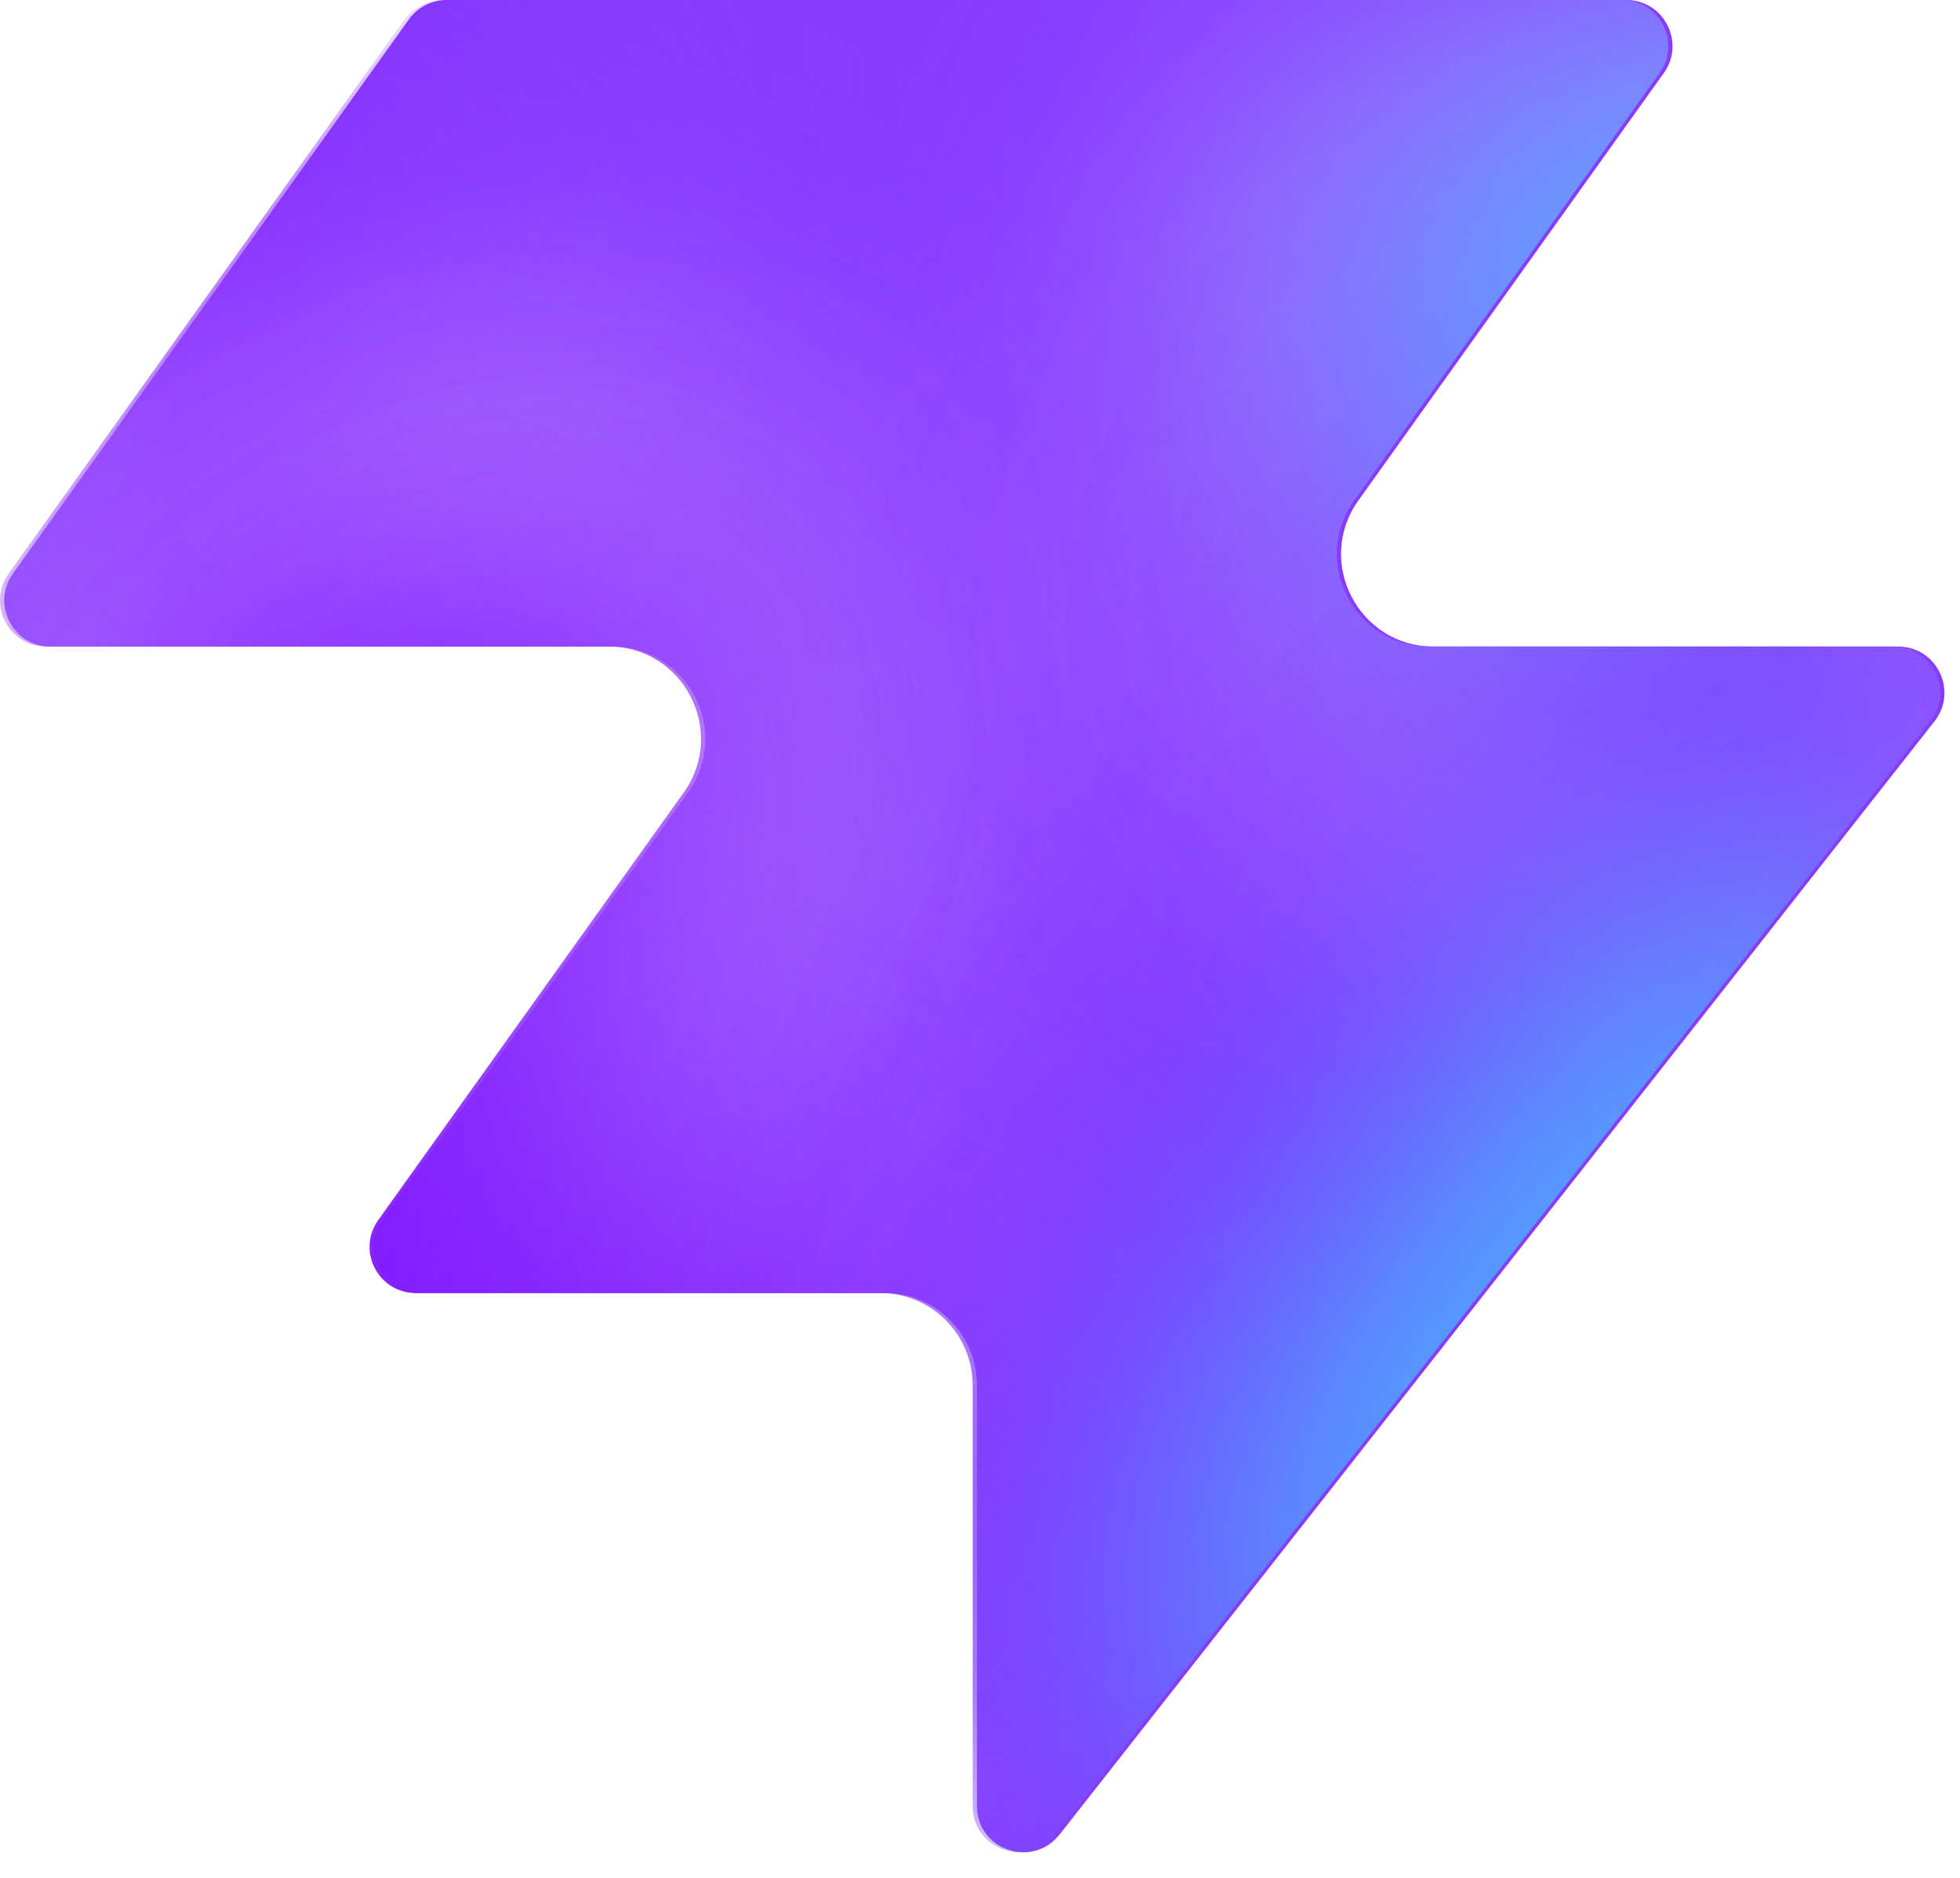
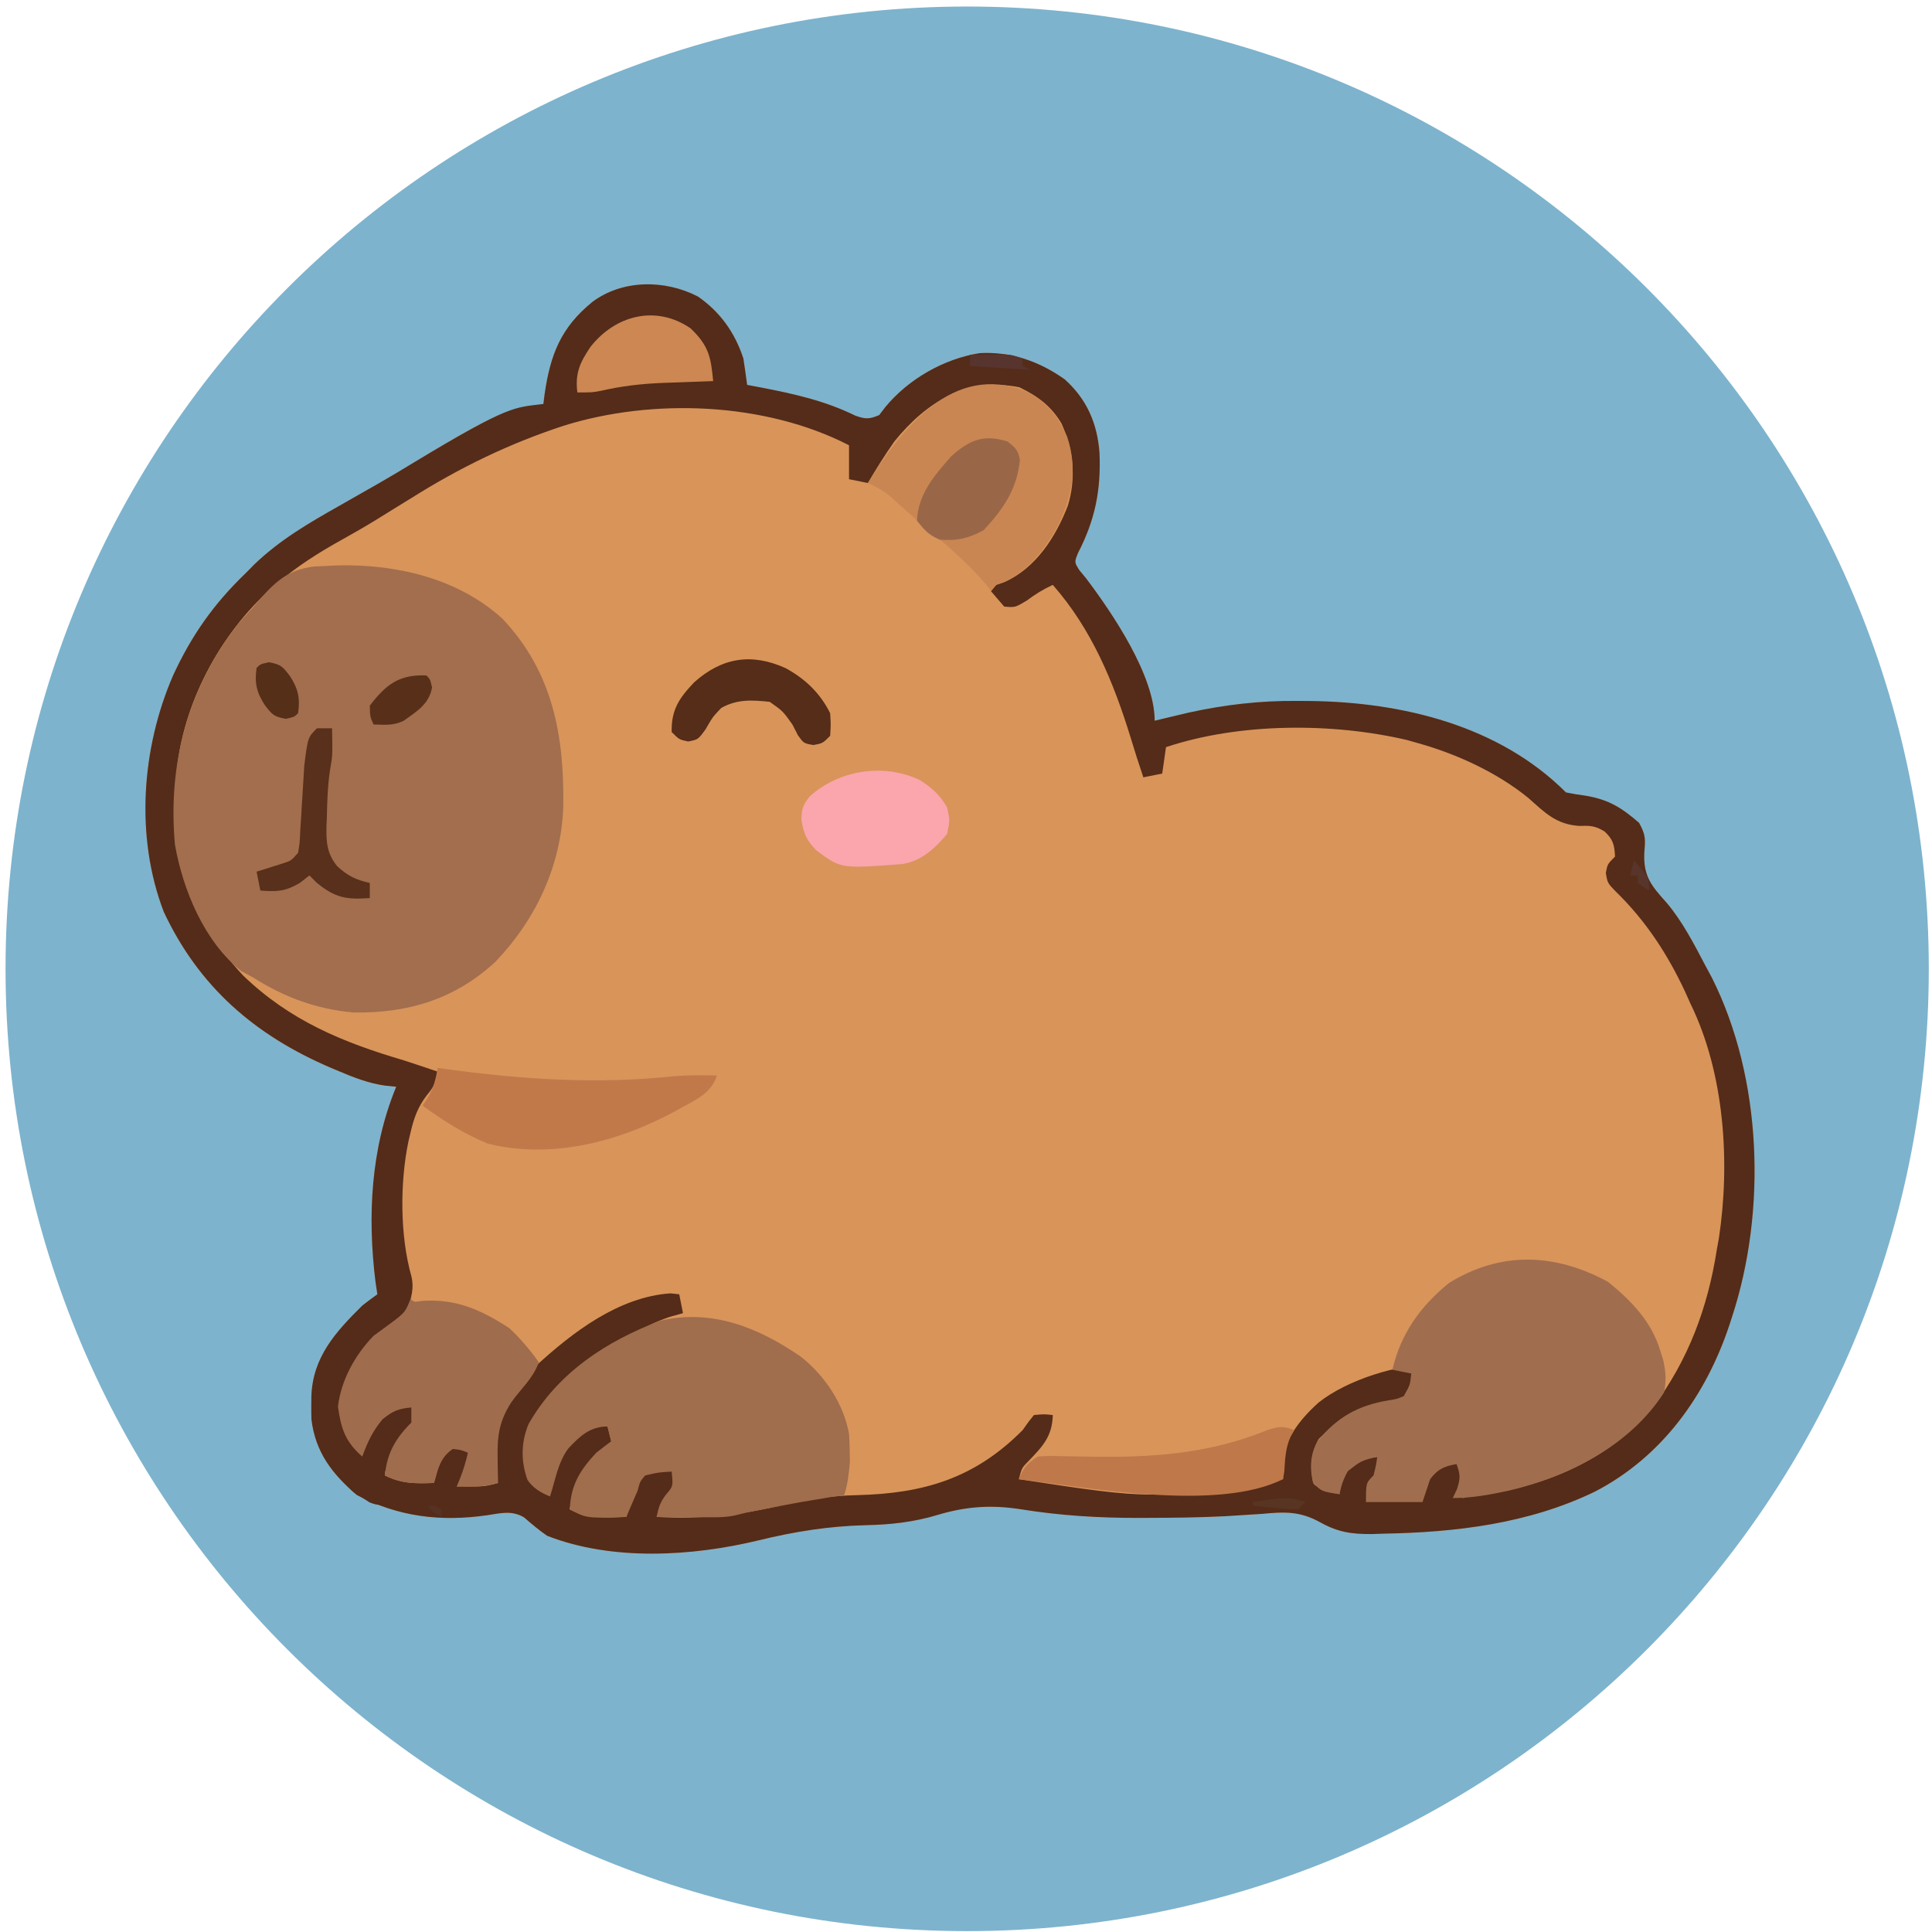
- <svg xmlns="http://www.w3.org/2000/svg" width="48" height="46" fill="none" viewBox="0 0 48 46">
-   <path fill="#863bff" d="M25.946 44.938c-.664.845-2.021.375-2.021-.698V33.937a2.26 2.26 0 0 0-2.262-2.262H10.287c-.92 0-1.456-1.04-.92-1.788l7.48-10.471c1.07-1.497 0-3.578-1.842-3.578H1.237c-.92 0-1.456-1.04-.92-1.788L10.013.474c.214-.297.556-.474.92-.474h28.894c.92 0 1.456 1.04.92 1.788l-7.48 10.471c-1.07 1.498 0 3.579 1.842 3.579h11.377c.943 0 1.473 1.088.89 1.83L25.947 44.94z" style="fill:#863bff;fill:color(display-p3 .525 .23 1);fill-opacity:1" />
-   <mask id="a" width="48" height="46" x="0" y="0" maskUnits="userSpaceOnUse" style="mask-type:alpha">
-     <path fill="#000" d="M25.842 44.938c-.664.844-2.021.375-2.021-.698V33.937a2.26 2.26 0 0 0-2.262-2.262H10.183c-.92 0-1.456-1.04-.92-1.788l7.48-10.471c1.07-1.498 0-3.579-1.842-3.579H1.133c-.92 0-1.456-1.04-.92-1.787L9.91.473c.214-.297.556-.474.92-.474h28.894c.92 0 1.456 1.04.92 1.788l-7.48 10.471c-1.07 1.498 0 3.578 1.842 3.578h11.377c.943 0 1.473 1.088.89 1.832L25.843 44.94z" style="fill:#000;fill-opacity:1" />
-   </mask>
-   <g mask="url(#a)">
-     <g filter="url(#b)">
-       <ellipse cx="5.508" cy="14.704" fill="#ede6ff" rx="5.508" ry="14.704" style="fill:#ede6ff;fill:color(display-p3 .927 .903 1);fill-opacity:1" transform="matrix(.00324 1 1 -.00324 -4.47 31.516)" />
-     </g>
-     <g filter="url(#c)">
-       <ellipse cx="10.399" cy="29.851" fill="#ede6ff" rx="10.399" ry="29.851" style="fill:#ede6ff;fill:color(display-p3 .927 .903 1);fill-opacity:1" transform="matrix(.00324 1 1 -.00324 -39.328 7.883)" />
-     </g>
-     <g filter="url(#d)">
-       <ellipse cx="5.508" cy="30.487" fill="#7e14ff" rx="5.508" ry="30.487" style="fill:#7e14ff;fill:color(display-p3 .492 .077 1);fill-opacity:1" transform="rotate(89.814 -25.913 -14.639)scale(1 -1)" />
-     </g>
-     <g filter="url(#e)">
-       <ellipse cx="5.508" cy="30.599" fill="#7e14ff" rx="5.508" ry="30.599" style="fill:#7e14ff;fill:color(display-p3 .492 .077 1);fill-opacity:1" transform="rotate(89.814 -32.644 -3.334)scale(1 -1)" />
-     </g>
-     <g filter="url(#f)">
-       <ellipse cx="5.508" cy="30.599" fill="#7e14ff" rx="5.508" ry="30.599" style="fill:#7e14ff;fill:color(display-p3 .492 .077 1);fill-opacity:1" transform="matrix(.00324 1 1 -.00324 -34.34 30.47)" />
-     </g>
-     <g filter="url(#g)">
-       <ellipse cx="14.072" cy="22.078" fill="#ede6ff" rx="14.072" ry="22.078" style="fill:#ede6ff;fill:color(display-p3 .927 .903 1);fill-opacity:1" transform="rotate(93.35 24.506 48.493)scale(-1 1)" />
-     </g>
-     <g filter="url(#h)">
-       <ellipse cx="3.47" cy="21.501" fill="#7e14ff" rx="3.47" ry="21.501" style="fill:#7e14ff;fill:color(display-p3 .492 .077 1);fill-opacity:1" transform="rotate(89.009 28.708 47.59)scale(-1 1)" />
-     </g>
-     <g filter="url(#i)">
-       <ellipse cx="3.47" cy="21.501" fill="#7e14ff" rx="3.47" ry="21.501" style="fill:#7e14ff;fill:color(display-p3 .492 .077 1);fill-opacity:1" transform="rotate(89.009 28.708 47.59)scale(-1 1)" />
-     </g>
-     <g filter="url(#j)">
-       <ellipse cx=".387" cy="8.972" fill="#7e14ff" rx="4.407" ry="29.108" style="fill:#7e14ff;fill:color(display-p3 .492 .077 1);fill-opacity:1" transform="rotate(39.51 .387 8.972)" />
-     </g>
-     <g filter="url(#k)">
-       <ellipse cx="47.523" cy="-6.092" fill="#7e14ff" rx="4.407" ry="29.108" style="fill:#7e14ff;fill:color(display-p3 .492 .077 1);fill-opacity:1" transform="rotate(37.892 47.523 -6.092)" />
-     </g>
-     <g filter="url(#l)">
-       <ellipse cx="41.412" cy="6.333" fill="#47bfff" rx="5.971" ry="9.665" style="fill:#47bfff;fill:color(display-p3 .28 .748 1);fill-opacity:1" transform="rotate(37.892 41.412 6.333)" />
-     </g>
-     <g filter="url(#m)">
-       <ellipse cx="-1.879" cy="38.332" fill="#7e14ff" rx="4.407" ry="29.108" style="fill:#7e14ff;fill:color(display-p3 .492 .077 1);fill-opacity:1" transform="rotate(37.892 -1.88 38.332)" />
-     </g>
-     <g filter="url(#n)">
-       <ellipse cx="-1.879" cy="38.332" fill="#7e14ff" rx="4.407" ry="29.108" style="fill:#7e14ff;fill:color(display-p3 .492 .077 1);fill-opacity:1" transform="rotate(37.892 -1.88 38.332)" />
-     </g>
-     <g filter="url(#o)">
-       <ellipse cx="35.651" cy="29.907" fill="#7e14ff" rx="4.407" ry="29.108" style="fill:#7e14ff;fill:color(display-p3 .492 .077 1);fill-opacity:1" transform="rotate(37.892 35.651 29.907)" />
-     </g>
-     <g filter="url(#p)">
-       <ellipse cx="38.418" cy="32.4" fill="#47bfff" rx="5.971" ry="15.297" style="fill:#47bfff;fill:color(display-p3 .28 .748 1);fill-opacity:1" transform="rotate(37.892 38.418 32.4)" />
-     </g>
-   </g>
-   <defs>
-     <filter id="b" width="60.045" height="41.654" x="-19.77" y="16.149" color-interpolation-filters="sRGB" filterUnits="userSpaceOnUse">
-       <feFlood flood-opacity="0" result="BackgroundImageFix" />
-       <feBlend in="SourceGraphic" in2="BackgroundImageFix" result="shape" />
-       <feGaussianBlur result="effect1_foregroundBlur_2002_17158" stdDeviation="7.659" />
-     </filter>
-     <filter id="c" width="90.34" height="51.437" x="-54.613" y="-7.533" color-interpolation-filters="sRGB" filterUnits="userSpaceOnUse">
-       <feFlood flood-opacity="0" result="BackgroundImageFix" />
-       <feBlend in="SourceGraphic" in2="BackgroundImageFix" result="shape" />
-       <feGaussianBlur result="effect1_foregroundBlur_2002_17158" stdDeviation="7.659" />
-     </filter>
-     <filter id="d" width="79.355" height="29.4" x="-49.64" y="2.03" color-interpolation-filters="sRGB" filterUnits="userSpaceOnUse">
-       <feFlood flood-opacity="0" result="BackgroundImageFix" />
-       <feBlend in="SourceGraphic" in2="BackgroundImageFix" result="shape" />
-       <feGaussianBlur result="effect1_foregroundBlur_2002_17158" stdDeviation="4.596" />
-     </filter>
-     <filter id="e" width="79.579" height="29.4" x="-45.045" y="20.029" color-interpolation-filters="sRGB" filterUnits="userSpaceOnUse">
-       <feFlood flood-opacity="0" result="BackgroundImageFix" />
-       <feBlend in="SourceGraphic" in2="BackgroundImageFix" result="shape" />
-       <feGaussianBlur result="effect1_foregroundBlur_2002_17158" stdDeviation="4.596" />
-     </filter>
-     <filter id="f" width="79.579" height="29.4" x="-43.513" y="21.178" color-interpolation-filters="sRGB" filterUnits="userSpaceOnUse">
-       <feFlood flood-opacity="0" result="BackgroundImageFix" />
-       <feBlend in="SourceGraphic" in2="BackgroundImageFix" result="shape" />
-       <feGaussianBlur result="effect1_foregroundBlur_2002_17158" stdDeviation="4.596" />
-     </filter>
-     <filter id="g" width="74.749" height="58.852" x="15.756" y="-17.901" color-interpolation-filters="sRGB" filterUnits="userSpaceOnUse">
-       <feFlood flood-opacity="0" result="BackgroundImageFix" />
-       <feBlend in="SourceGraphic" in2="BackgroundImageFix" result="shape" />
-       <feGaussianBlur result="effect1_foregroundBlur_2002_17158" stdDeviation="7.659" />
-     </filter>
-     <filter id="h" width="61.377" height="25.362" x="23.548" y="2.284" color-interpolation-filters="sRGB" filterUnits="userSpaceOnUse">
-       <feFlood flood-opacity="0" result="BackgroundImageFix" />
-       <feBlend in="SourceGraphic" in2="BackgroundImageFix" result="shape" />
-       <feGaussianBlur result="effect1_foregroundBlur_2002_17158" stdDeviation="4.596" />
-     </filter>
-     <filter id="i" width="61.377" height="25.362" x="23.548" y="2.284" color-interpolation-filters="sRGB" filterUnits="userSpaceOnUse">
-       <feFlood flood-opacity="0" result="BackgroundImageFix" />
-       <feBlend in="SourceGraphic" in2="BackgroundImageFix" result="shape" />
-       <feGaussianBlur result="effect1_foregroundBlur_2002_17158" stdDeviation="4.596" />
-     </filter>
-     <filter id="j" width="56.045" height="63.649" x="-27.636" y="-22.853" color-interpolation-filters="sRGB" filterUnits="userSpaceOnUse">
-       <feFlood flood-opacity="0" result="BackgroundImageFix" />
-       <feBlend in="SourceGraphic" in2="BackgroundImageFix" result="shape" />
-       <feGaussianBlur result="effect1_foregroundBlur_2002_17158" stdDeviation="4.596" />
-     </filter>
-     <filter id="k" width="54.814" height="64.646" x="20.116" y="-38.415" color-interpolation-filters="sRGB" filterUnits="userSpaceOnUse">
-       <feFlood flood-opacity="0" result="BackgroundImageFix" />
-       <feBlend in="SourceGraphic" in2="BackgroundImageFix" result="shape" />
-       <feGaussianBlur result="effect1_foregroundBlur_2002_17158" stdDeviation="4.596" />
-     </filter>
-     <filter id="l" width="33.541" height="35.313" x="24.641" y="-11.323" color-interpolation-filters="sRGB" filterUnits="userSpaceOnUse">
-       <feFlood flood-opacity="0" result="BackgroundImageFix" />
-       <feBlend in="SourceGraphic" in2="BackgroundImageFix" result="shape" />
-       <feGaussianBlur result="effect1_foregroundBlur_2002_17158" stdDeviation="4.596" />
-     </filter>
-     <filter id="m" width="54.814" height="64.646" x="-29.286" y="6.009" color-interpolation-filters="sRGB" filterUnits="userSpaceOnUse">
-       <feFlood flood-opacity="0" result="BackgroundImageFix" />
-       <feBlend in="SourceGraphic" in2="BackgroundImageFix" result="shape" />
-       <feGaussianBlur result="effect1_foregroundBlur_2002_17158" stdDeviation="4.596" />
-     </filter>
-     <filter id="n" width="54.814" height="64.646" x="-29.286" y="6.009" color-interpolation-filters="sRGB" filterUnits="userSpaceOnUse">
-       <feFlood flood-opacity="0" result="BackgroundImageFix" />
-       <feBlend in="SourceGraphic" in2="BackgroundImageFix" result="shape" />
-       <feGaussianBlur result="effect1_foregroundBlur_2002_17158" stdDeviation="4.596" />
-     </filter>
-     <filter id="o" width="54.814" height="64.646" x="8.244" y="-2.416" color-interpolation-filters="sRGB" filterUnits="userSpaceOnUse">
-       <feFlood flood-opacity="0" result="BackgroundImageFix" />
-       <feBlend in="SourceGraphic" in2="BackgroundImageFix" result="shape" />
-       <feGaussianBlur result="effect1_foregroundBlur_2002_17158" stdDeviation="4.596" />
-     </filter>
-     <filter id="p" width="39.409" height="43.623" x="18.713" y="10.588" color-interpolation-filters="sRGB" filterUnits="userSpaceOnUse">
-       <feFlood flood-opacity="0" result="BackgroundImageFix" />
-       <feBlend in="SourceGraphic" in2="BackgroundImageFix" result="shape" />
-       <feGaussianBlur result="effect1_foregroundBlur_2002_17158" stdDeviation="4.596" />
-     </filter>
+ <svg xmlns="http://www.w3.org/2000/svg" version="1.1" width="512" height="512" id="svg27">
+   <defs id="defs27">
+     <clipPath clipPathUnits="userSpaceOnUse" id="clipPath20">
+       <ellipse style="opacity:0.452;fill:#542c19;stroke-width:1.018" id="ellipse20" cx="-176.69" cy="28.749" rx="254.84" ry="255.018" />
+     </clipPath>
+     <clipPath clipPathUnits="userSpaceOnUse" id="clipPath21">
+       <ellipse style="opacity:0.452;fill:#542c19;stroke-width:1.018" id="ellipse21" cx="-89.69" cy="-141.251" rx="254.84" ry="255.018" />
+     </clipPath>
+     <clipPath clipPathUnits="userSpaceOnUse" id="clipPath22">
+       <ellipse style="opacity:0.452;fill:#542c19;stroke-width:1.018" id="ellipse22" cx="141.31" cy="-142.251" rx="254.84" ry="255.018" />
+     </clipPath>
+     <clipPath clipPathUnits="userSpaceOnUse" id="clipPath23">
+       <ellipse style="opacity:0.452;fill:#542c19;stroke-width:1.018" id="ellipse23" cx="166.31" cy="-133.251" rx="254.84" ry="255.018" />
+     </clipPath>
+     <clipPath clipPathUnits="userSpaceOnUse" id="clipPath24">
+       <ellipse style="opacity:0.452;fill:#542c19;stroke-width:1.018" id="ellipse24" cx="-0.69" cy="162.749" rx="254.84" ry="255.018" />
+     </clipPath>
+     <clipPath clipPathUnits="userSpaceOnUse" id="clipPath25">
+       <ellipse style="opacity:0.452;fill:#542c19;stroke-width:1.018" id="ellipse25" cx="185.06" cy="81.249" rx="254.84" ry="255.018" />
+     </clipPath>
+     <clipPath clipPathUnits="userSpaceOnUse" id="clipPath26">
+       <ellipse style="opacity:0.452;fill:#542c19;stroke-width:1.018" id="ellipse26" cx="143.31" cy="77.749" rx="254.84" ry="255.018" />
+     </clipPath>
+     <clipPath clipPathUnits="userSpaceOnUse" id="clipPath27">
+       <ellipse style="opacity:0.452;fill:#542c19;stroke-width:1.018" id="ellipse27" cx="172.31" cy="63.749" rx="254.84" ry="255.018" />
+     </clipPath>
+     <clipPath clipPathUnits="userSpaceOnUse" id="clipPath28">
+       <ellipse style="opacity:0.452;fill:#542c19;stroke-width:1.018" id="ellipse28" cx="-10.69" cy="139.749" rx="254.84" ry="255.018" />
+     </clipPath>
+     <clipPath clipPathUnits="userSpaceOnUse" id="clipPath29">
+       <ellipse style="opacity:0.452;fill:#542c19;stroke-width:1.018" id="ellipse29" cx="48.123" cy="79.686" rx="254.84" ry="255.018" />
+     </clipPath>
+     <clipPath clipPathUnits="userSpaceOnUse" id="clipPath30">
+       <ellipse style="opacity:0.452;fill:#542c19;stroke-width:1.018" id="ellipse30" cx="73.31" cy="169.749" rx="254.84" ry="255.018" />
+     </clipPath>
+     <clipPath clipPathUnits="userSpaceOnUse" id="clipPath31">
+       <ellipse style="opacity:0.452;fill:#542c19;stroke-width:1.018" id="ellipse31" cx="-86.69" cy="-122.251" rx="254.84" ry="255.018" />
+     </clipPath>
+     <clipPath clipPathUnits="userSpaceOnUse" id="clipPath32">
+       <ellipse style="opacity:0.452;fill:#542c19;stroke-width:1.018" id="ellipse32" cx="12.623" cy="50.061" rx="254.84" ry="255.018" />
+     </clipPath>
+     <clipPath clipPathUnits="userSpaceOnUse" id="clipPath33">
+       <ellipse style="opacity:0.452;fill:#542c19;stroke-width:1.018" id="ellipse33" cx="140.31" cy="-26.251" rx="254.84" ry="255.018" />
+     </clipPath>
+     <clipPath clipPathUnits="userSpaceOnUse" id="clipPath34">
+       <ellipse style="opacity:0.452;fill:#542c19;stroke-width:1.018" id="ellipse34" cx="147.31" cy="-84.251" rx="254.84" ry="255.018" />
+     </clipPath>
+     <clipPath clipPathUnits="userSpaceOnUse" id="clipPath35">
+       <ellipse style="opacity:0.452;fill:#542c19;stroke-width:1.018" id="ellipse35" cx="-15.44" cy="153.124" rx="254.84" ry="255.018" />
+     </clipPath>
+     <clipPath clipPathUnits="userSpaceOnUse" id="clipPath36">
+       <ellipse style="opacity:0.452;fill:#542c19;stroke-width:1.018" id="ellipse36" cx="44.056" cy="-102.81" rx="254.84" ry="255.018" />
+     </clipPath>
+     <clipPath clipPathUnits="userSpaceOnUse" id="clipPath37">
+       <ellipse style="opacity:0.452;fill:#542c19;stroke-width:1.018" id="ellipse37" cx="-169.815" cy="-82.939" rx="254.84" ry="255.018" />
+     </clipPath>
+     <clipPath clipPathUnits="userSpaceOnUse" id="clipPath38">
+       <ellipse style="opacity:0.452;fill:#542c19;stroke-width:1.018" id="ellipse38" cx="166.916" cy="106.917" rx="254.84" ry="255.018" />
+     </clipPath>
+     <clipPath clipPathUnits="userSpaceOnUse" id="clipPath39">
+       <ellipse style="opacity:0.452;fill:#542c19;stroke-width:1.018" id="ellipse39" cx="71.31" cy="178.143" rx="254.84" ry="255.018" />
+     </clipPath>
+     <clipPath clipPathUnits="userSpaceOnUse" id="clipPath40">
+       <ellipse style="opacity:0.452;fill:#542c19;stroke-width:1.018" id="ellipse40" cx="71.31" cy="178.143" rx="254.84" ry="255.018" />
+     </clipPath>
+     <clipPath clipPathUnits="userSpaceOnUse" id="clipPath41">
+       <ellipse style="opacity:0.452;fill:#542c19;stroke-width:1.018" id="ellipse41" cx="256.31" cy="256.749" rx="254.84" ry="255.018" />
+     </clipPath>
  </defs>
+   <path d="m 0,0 c 168.96,0 337.92,0 512,0 0,168.96 0,337.92 0,512 -168.96,0 -337.92,0 -512,0 C 0,343.04 0,174.08 0,0 Z" fill="#7db3cd" id="path1" clip-path="url(#clipPath41)" />
+   <path d="m 0,0 c 5.923,4.13 9.775,9.595 12,16.395 0.358,2.33 0.694,4.663 1,7 l 3.734,0.699 c 8.788,1.711 16.84,3.482 24.918,7.445 2.659,0.969 3.771,0.966 6.348,-0.145 l 1.625,-2.125 c 6.133,-7.424 15.501,-12.802 25.027,-14.289 8.312,-0.453 15.752,2.157 22.52,6.953 5.875,5.297 8.627,11.668 9.207,19.496 0.409,9.824 -1.137,17.693 -5.688,26.496 -0.984,2.457 -0.984,2.457 0.328,4.547 l 1.793,2.172 C 109.794,83.884 121,100.431 121,112.395 l 2.422,-0.586 3.328,-0.789 3.234,-0.773 c 9.661,-2.114 18.931,-3.188 28.828,-3.102 l 3.455,0.023 c 24.321,0.31 49.969,6.464 67.733,24.227 1.738,0.358 3.492,0.64 5.25,0.875 6.074,1.024 9.504,3.174 14.125,7.188 1.843,3.331 1.656,4.435 1.375,8.125 -0.23,6.157 1.969,8.636 5.961,13.094 4.252,5.051 7.221,10.903 10.289,16.719 l 1.66,3.082 c 13.403,26.703 14.537,61.869 5.34,89.918 l -0.681,2.114 c -6.227,18.705 -17.878,34.96 -35.624,44.167 -17.584,8.514 -36.835,10.808 -56.133,11.156 l -3.012,0.104 c -5.314,0.031 -8.943,-0.474 -13.617,-3.081 -5.373,-2.986 -9.427,-2.85 -15.434,-2.273 -2.114,0.141 -4.229,0.274 -6.344,0.402 l -3.457,0.218 c -6.897,0.358 -13.794,0.422 -20.699,0.442 l -2.196,0.009 c -10.53,0.018 -20.791,-0.6 -31.209,-2.279 -7.843,-1.24 -14.599,-0.782 -22.221,1.521 -6.295,1.89 -12.394,2.551 -18.934,2.689 -9.748,0.242 -18.841,1.685 -28.31,3.995 -17.738,4.285 -38.855,5.559 -56.131,-1.185 -2.185,-1.506 -4.108,-3.135 -6.109,-4.871 -3.227,-1.927 -6.185,-1.12 -9.777,-0.578 -12.268,1.77 -23.546,0.439 -34.551,-5.363 -6.505,-5.553 -10.967,-11.277 -12.031,-20.055 -0.034,-1.336 -0.044,-2.672 -0.031,-4.008 l 0.019,-2.131 c 0.363,-10.34 6.379,-16.963 13.48,-23.994 1.313,-1.027 2.64,-2.037 4,-3 l -0.488,-3.301 C -87.654,243.657 -86.73,225.696 -80,209.395 l -2.988,-0.305 c -4.352,-0.628 -8.166,-2.113 -12.199,-3.82 l -2.252,-0.946 c -20.066,-8.621 -34.83,-21.412 -44.154,-41.269 -7.622,-19.839 -5.913,-43.407 2.48,-62.698 4.874,-10.563 10.756,-18.915 19.113,-26.962 l 2.395,-2.418 c 6.765,-6.518 14.483,-10.995 22.605,-15.582 1.183,-0.675 2.365,-1.351 3.547,-2.027 2.302,-1.315 4.607,-2.626 6.914,-3.934 3.116,-1.78 6.183,-3.631 9.247,-5.497 25.532,-15.542 27.175,-14.865 35.934,-14.865 l -1.346,-3.02 C -39.184,15.468 -36.435,8.25 -28,1.395 -20.004,-4.576 -8.724,-4.538 0,0 Z" fill="#d9945a" transform="translate(185,78.60547)" id="path2" clip-path="url(#clipPath40)" />
+   <path d="m 0,0 c 5.923,4.13 9.775,9.595 12,16.395 0.358,2.33 0.694,4.663 1,7 l 3.734,0.699 c 8.788,1.711 16.84,3.482 24.918,7.445 2.659,0.969 3.771,0.966 6.348,-0.145 l 1.625,-2.125 c 6.133,-7.424 15.501,-12.802 25.027,-14.289 8.312,-0.453 15.752,2.157 22.52,6.953 5.875,5.297 8.627,11.668 9.207,19.496 0.409,9.824 -1.137,17.693 -5.688,26.496 -0.984,2.457 -0.984,2.457 0.328,4.547 l 1.793,2.172 C 109.794,83.884 121,100.431 121,112.395 l 2.422,-0.586 3.328,-0.789 3.234,-0.773 c 9.661,-2.114 18.931,-3.188 28.828,-3.102 l 3.455,0.023 c 24.321,0.31 49.969,6.464 67.733,24.227 1.738,0.358 3.492,0.64 5.25,0.875 6.074,1.024 9.504,3.174 14.125,7.188 1.843,3.331 1.656,4.435 1.375,8.125 -0.23,6.157 1.969,8.636 5.961,13.094 4.252,5.051 7.221,10.903 10.289,16.719 l 1.66,3.082 c 13.403,26.703 14.537,61.869 5.34,89.918 l -0.681,2.114 c -6.227,18.705 -17.878,34.96 -35.624,44.167 -17.584,8.514 -36.835,10.808 -56.133,11.156 l -3.012,0.104 c -5.314,0.031 -8.943,-0.474 -13.617,-3.081 -5.373,-2.986 -9.427,-2.85 -15.434,-2.273 -2.114,0.141 -4.229,0.274 -6.344,0.402 l -3.457,0.218 c -6.897,0.358 -13.794,0.422 -20.699,0.442 l -2.196,0.009 c -10.53,0.018 -20.791,-0.6 -31.209,-2.279 -7.843,-1.24 -14.599,-0.782 -22.221,1.521 -6.295,1.89 -12.394,2.551 -18.934,2.689 -9.748,0.242 -18.841,1.685 -28.31,3.995 -17.738,4.285 -38.855,5.559 -56.131,-1.185 -2.185,-1.506 -4.108,-3.135 -6.109,-4.871 -3.227,-1.927 -6.185,-1.12 -9.777,-0.578 -12.268,1.77 -23.546,0.439 -34.551,-5.363 -6.505,-5.553 -10.967,-11.277 -12.031,-20.055 -0.034,-1.336 -0.044,-2.672 -0.031,-4.008 l 0.019,-2.131 c 0.363,-10.34 6.379,-16.963 13.48,-23.994 1.313,-1.027 2.64,-2.037 4,-3 l -0.488,-3.301 C -87.654,243.657 -86.73,225.696 -80,209.395 l -2.988,-0.305 c -4.352,-0.628 -8.166,-2.113 -12.199,-3.82 l -2.252,-0.946 c -20.066,-8.621 -34.83,-21.412 -44.154,-41.269 -7.622,-19.839 -5.913,-43.407 2.48,-62.698 4.874,-10.563 10.756,-18.915 19.113,-26.962 l 2.395,-2.418 c 6.765,-6.518 14.483,-10.995 22.605,-15.582 1.183,-0.675 2.365,-1.351 3.547,-2.027 2.302,-1.315 4.607,-2.626 6.914,-3.934 3.116,-1.78 6.183,-3.631 9.247,-5.497 C -49.682,28.472 -48.64,29.436 -41,28.452 l 0.297,-2.402 C -39.184,15.468 -36.435,8.25 -28,1.395 -20.004,-4.576 -8.724,-4.538 0,0 Z m 52,38.395 c -2.496,3.578 -4.808,7.229 -7,11 l -5,-1 v -9 C 17.754,27.943 -12.071,26.835 -35.706,34.243 -50.182,39.006 -63.128,45.298 -76,53.395 c -1.189,0.733 -2.379,1.465 -3.57,2.195 -2.107,1.295 -4.21,2.597 -6.309,3.906 -2.818,1.714 -5.664,3.339 -8.545,4.942 C -100.712,67.946 -106.572,71.631 -112,76.395 l -2.23,1.945 c -13.563,12.652 -23.166,31.509 -24.141,50.148 -0.456,20.156 3.739,36.424 17.828,51.457 12.398,11.941 26.391,17.69 42.543,22.449 3.01,0.973 6.004,1.984 9,3 -0.418,2.822 -1.055,4.066 -2.922,6.293 -2.442,3.181 -3.436,6.182 -4.328,10.02 l -0.512,2.173 c -2.254,10.847 -2.271,24.982 0.789,35.743 0.772,3.255 -0.037,5.541 -1.027,8.772 -2.538,2.529 -5.268,4.543 -8.156,6.66 -5.564,4.578 -6.013,11.706 -6.734,18.921 0.395,4.895 0.113,7.184 2.315,11.519 l 0.676,0.375 0.262,-3.461 c 1.613,-3.744 5.428,-9.081 8.638,-11.664 l 7.878,3.65 c -0.509,4.45 -1.802,6.625 -4.658,10 -1.908,3.148 -6.22,4.094 -6.22,8 4.497,2.248 8.079,2.167 13,2 l 0.48,-1.715 c 0.705,-2.217 1.183,-6.176 2.291,-8.224 2.688,-1 3.372,-1.456 5.684,-1.456 0.688,1.75 2.741,4.031 3.053,6.281 -1.438,2.125 -1.894,2.695 -3.456,4.57 l 0.342,1.43 c 3.87,0.074 4.878,0.161 8.605,-0.886 l -1.861,-2.971 C -55.385,299.889 -50.556,292.094 -43,283.395 c 9.755,-8.961 21.991,-18.321 35.688,-19.25 l 2.312,0.25 1,5 -3.562,1 c -14.966,5.083 -22.704,16.118 -30.38,30.402 -1.815,4.842 -9.284,7.748 -7.214,12.559 1.093,1.872 3.969,-2.441 6.032,-0.275 L -40,317.395 l 0.629,-1.941 c 2.253,-6.325 3.385,-12.262 8.892,-16.269 2.938,-0.938 4.417,0.273 6.479,0.21 l 1,4 -1.391,1.066 c -4.45,3.58 -2.529,8.998 -4.902,14.22 -0.338,2.795 -5.046,0.508 -4.707,2.714 4.861,2.592 9.653,2.187 15,2 0.648,-1.27 -1.396,-2.541 -0.752,-3.812 l 2.3,-2.145 c -0.534,-2.161 0.811,-2.161 1.704,-5.043 l 9.959,-2.748 c 0.939,4.023 -1.237,7.805 -3.597,10.883 L -11,323.395 c 11.663,0.612 21.944,-0.381 33.292,-3.149 6.609,-1.553 13.078,-2.481 19.859,-2.627 C 59.826,317.206 73.366,313.141 86,300.395 l 1.625,-2.266 1.375,-1.734 c 2.688,-0.25 2.688,-0.25 5,0 -0.142,5.669 -2.66,8.276 -6.406,12.168 -1.812,1.846 -1.812,1.846 -2.594,4.832 35.663,5.452 35.663,5.452 70,0 0.279,-1.862 -0.588,-1.081 -0.554,-3.282 0.651,-6.956 4.879,-12.428 9.992,-17.03 7.434,-5.925 21.182,-10.357 30.544,-10.028 -0.25,2.812 -0.51,5.153 -2.26,8.341 -2.926,0.992 -10.971,2.501 -13.998,3.118 -4.63,1.242 -8.276,2.642 -11.724,5.882 l -2.5,2.312 c -2.152,3.856 -2.34,7.369 -1.5,11.688 1.654,2.18 1.654,-0.507 4,0.313 l 3,2.687 -0.706,-3.895 c 1.625,-3.625 3.706,-3.105 5.706,-5.105 2.625,-0.625 4.446,-0.798 6.821,-1.173 -1.875,5.875 -0.921,4.921 -2.046,6.046 L 177,319.395 h 15 l -1.028,-4.96 c 2.216,-5.106 4.557,-3.459 7.028,-5.04 2.188,0.312 4.095,-1.855 5.907,-1.167 l -1.393,10.167 c 1.569,-0.214 0.623,-0.433 2.189,-0.668 1.632,-0.236 3.268,-0.444 4.906,-0.633 16.415,-2.196 32.69,-9.831 43.391,-22.699 9.442,-12.535 14.638,-26.629 17,-42 l 0.517,-2.817 C 273.563,229.51 272.038,205.861 263,187.395 l -1.457,-3.246 c -4.639,-9.92 -10.42,-18.768 -18.32,-26.457 C 241,155.395 241,155.395 240.562,152.707 241,150.395 241,150.395 243,148.395 c -0.158,-3.081 -0.491,-4.524 -2.77,-6.652 -2.575,-1.556 -3.829,-1.561 -6.793,-1.473 -6.061,-0.433 -8.975,-3.472 -13.387,-7.391 C 211.797,126.157 201.202,121.272 191,118.395 l -3.18,-0.902 C 167.989,112.865 143.463,112.907 124,119.395 l -1,7 -5,1 c -1.189,-3.498 -2.309,-7.01 -3.375,-10.547 C 110.076,102.096 104.296,88.101 94,76.395 c -2.586,1.194 -4.631,2.47 -6.938,4.188 C 84,82.395 84,82.395 81.125,82.145 L 77.595,78.039 79,76.395 l 2.219,-0.75 C 89.554,71.898 94.803,63.658 98,55.395 100.25,47.947 99.47,40.713 96.332,33.66 93.589,28.995 89.945,26.325 85.125,24.02 71.339,21.262 60.647,27.734 52,38.395 Z" fill="#542c19" transform="translate(185,78.60547)" id="path3" clip-path="url(#clipPath39)" />
+   <path d="m 0,0 c 15.588,-0.355 31.975,3.379 43.797,14.168 13.358,14.194 16.371,31.027 16.082,49.848 -0.58,15.584 -7.229,29.77 -17.945,40.996 -10.759,9.965 -23.188,13.707 -37.633,13.473 -9.749,-0.835 -18.492,-4.091 -26.695,-9.316 l -3.125,-1.688 c -9.795,-7.879 -15.364,-21.383 -17.52,-33.474 -1.917,-21.315 3.332,-41.191 16.582,-58.276 1.335,-1.538 2.689,-3.059 4.062,-4.562 l 2.152,-2.535 C -15.961,3.885 -12.632,1.076 -6.195,0.305 -4.13,0.204 -2.065,0.102 0,0 Z" fill="#a26e4d" transform="translate(89.39453,149.832)" id="path4" clip-path="url(#clipPath38)" />
+   <path d="m 0,0 c 6.135,4.934 11.624,10.633 13.875,18.312 0.257,0.811 0.513,1.622 0.777,2.457 0.696,3.179 0.838,5.334 0.223,8.543 -9.036,14.081 -25.229,22.283 -41.152,26.039 -4.967,1.068 -9.751,1.961 -14.848,1.961 0.526,-1.114 0.526,-1.114 1.062,-2.25 0.983,-2.882 0.97,-3.962 -0.062,-6.75 -3.28,0.566 -4.973,1.328 -7,4 -0.66,1.98 -1.32,3.96 -2,6 -4.95,0 -9.9,0 -15,0 0,-5 0,-5 2,-7 0.648,-2.571 0.648,-2.571 1,-5 -4.343,1.153 -4.343,1.153 -7.812,3.875 -1.155,2.067 -1.773,3.802 -2.188,6.125 -4.75,-0.75 -4.75,-0.75 -7,-3 -0.947,-4.038 -0.801,-7.609 1.285,-11.23 5.144,-6.245 10.68,-9.326 18.59,-10.645 2.235,-0.346 2.235,-0.346 4.125,-1.125 1.692,-2.983 1.692,-2.983 2,-6 -1.65,-0.33 -3.3,-0.66 -5,-1 2.184,-9.531 7.42,-16.842 15,-23 C -28.299,-8.202 -14.03,-7.576 0,0 Z" fill="#a06e4e" transform="translate(426.125,339.6875)" id="path5" clip-path="url(#clipPath37)" />
+   <path d="m 0,0 c 6.307,4.991 11.316,12.415 12.746,20.441 0.115,1.622 0.175,3.249 0.188,4.875 l 0.043,2.492 c -0.271,3.098 -0.556,6.062 -1.574,8.991 l -2.86,0.264 c -3.476,0.664 -7.071,1.15 -10.546,1.815 L -5.66,39.576 -9.176,40.25 -12.413,40.869 c -1.656,0.334 -3.307,0.699 -4.937,1.141 -2.202,0.499 -4.194,0.545 -6.451,0.529 l -2.559,-0.01 -2.645,-0.025 -2.691,-0.014 c -2.186,-0.012 -4.372,-0.028 -6.559,-0.049 0.546,-2.543 0.932,-3.913 2.562,-6 1.827,-2.131 1.827,-2.131 1.438,-6 -3.438,0.181 -3.438,0.181 -7,1 -1.4,1.628 -1.4,1.628 -2,4 -0.533,1.254 -1.075,2.504 -1.625,3.75 l -1.375,3.25 c -10.558,0.369 -10.558,0.369 -15,-2 0.269,-6.45 2.634,-10.297 7,-15 1.309,-1.032 2.636,-2.042 4,-3 l -1,-4 c -4.775,0.145 -7.212,2.523 -10.352,5.812 -2.781,3.69 -3.468,8.398 -4.882,12.763 -2.424,-0.97 -4.524,-2.209 -5.986,-4.411 -1.786,-4.946 -1.713,-9.888 0.281,-14.758 7.696,-13.552 20.575,-21.992 34.938,-27.406 C -23.605,-12.763 -11.15,-7.71 0,0 Z" fill="#a06d4d" transform="translate(212.2539,359.5586)" id="path6" clip-path="url(#clipPath36)" />
+   <path d="m 0,0 c 5.462,2.722 8.632,6.57 11.062,12.125 2.887,8.728 1.228,16.212 -2.812,24.25 -3.719,6.541 -8.679,12.632 -16,15 l -1.312,1.61 -0.727,-0.938 C -15.216,45.471 -21.615,40.196 -28.127,34.747 -30.841,32.453 -33.473,30.07 -36.102,27.68 -37.886,26.268 -39.686,25.321 -41.75,24.375 -32.608,9.787 -19.291,-7.5 0,0 Z" fill="#ca8652" transform="translate(271.75,103.625)" id="path7" clip-path="url(#clipPath35)" />
+   <path d="M 0,3.536 1,4 2.914,3.754 C 11.903,3.119 18.655,6.196 26,11 c 2.682,2.463 5.73,6.033 7.798,9.027 -1.619,4.421 -4.666,6.865 -7.361,10.692 -3.125,4.96 -3.672,8.732 -3.562,14.594 L 22.93,49.113 23,52 c -3.726,1.047 -7.13,1.074 -11,1 l 0.938,-2.25 C 13.809,48.493 14.477,46.355 15,44 13.163,43.228 13.163,43.228 11,43 7.713,45.149 7.049,48.367 6,52 1.079,52.167 -2.503,52.248 -7,50 -6.436,44.076 -4.187,40.187 0,36 v -4 c -3.406,0.292 -4.932,0.945 -7.625,3.125 -2.681,3.246 -3.915,5.955 -5.375,9.875 -4.478,-3.881 -5.659,-7.464 -6.438,-13.25 0.814,-6.977 4.55,-13.727 9.438,-18.75 1.557,-1.153 3.12,-2.298 4.688,-3.438 3.685,-2.732 3.685,-2.732 5.375,-7 z" fill="#9f6c4d" transform="translate(109,341)" id="path8" clip-path="url(#clipPath34)" />
+   <path d="M 0,0 C 0.641,0.091 1.282,0.182 1.942,0.275 22.078,3.053 42.275,4.377 62.546,2.216 66.373,1.879 70.161,1.937 74,2 72.529,6.6 68.801,8.257 64.812,10.438 63.752,11.026 63.752,11.026 62.671,11.627 47.762,19.641 30.134,24.245 13.332,20.094 7.064,17.564 1.436,13.994 -4,10 -3.526,9.278 -3.051,8.556 -2.562,7.812 -1.047,5.084 -0.526,3.037 0,0 Z" fill="#c2794a" transform="translate(116,283)" id="path9" clip-path="url(#clipPath33)" />
+   <path d="m 0,0 c 3.174,1.978 5.467,4.005 7.312,7.312 0.75,3.375 0.75,3.375 0,7 -3.268,3.884 -6.86,7.24 -12,8 -16.14,1.223 -16.14,1.223 -22.617,-3.613 -2.639,-2.646 -3.392,-4.441 -4.008,-8.137 0.049,-2.922 0.427,-4.009 2.309,-6.293 C -21.299,-2.588 -9.636,-4.526 0,0 Z" fill="#fba5ad" transform="translate(243.6875,206.6875)" id="path10" clip-path="url(#clipPath32)" />
+   <path d="M 0,0 C -0.48,0.845 -0.48,0.845 -0.969,1.707 -2.369,4.822 -2.435,7.701 -2.656,11.074 -2.826,12.027 -2.826,12.027 -3,13 c -17.292,8.646 -51.381,2.257 -70,0 1.37,-3.161 1.989,-3.993 5,-6 3.1,-0.179 3.1,-0.179 6.914,-0.09 1.407,0.023 2.814,0.046 4.221,0.068 1.101,0.022 1.101,0.022 2.224,0.044 16.928,0.303 31.937,-0.666 47.785,-7.131 C -3.968,-1.01 -2.763,-1.097 0,0 Z" fill="#be784a" transform="translate(343,379)" id="path11" clip-path="url(#clipPath31)" />
+   <path d="m 0,0 c 4.861,4.645 5.391,7.638 6,14 -0.614,0.02 -1.228,0.04 -1.861,0.06 -2.838,0.096 -5.676,0.206 -8.514,0.315 -0.966,0.031 -1.931,0.062 -2.926,0.094 -5.669,0.228 -10.999,0.834 -16.53,2.116 C -26,17 -26,17 -30,17 -30.64,11.882 -29.28,9.015 -26.496,4.898 -19.905,-3.465 -9.199,-6.272 0,0 Z" fill="#cc8753" transform="translate(183,87)" id="path12" clip-path="url(#clipPath30)" />
+   <path d="m 0,0 c 5.22,2.846 9.141,6.595 11.812,11.938 0.188,3 0.188,3 0,6 -2,2 -2,2 -4.438,2.438 C 4.812,19.938 4.812,19.938 3.25,17.75 2.776,16.822 2.301,15.894 1.812,14.938 c -2.53,-3.552 -2.53,-3.552 -6,-6 -4.712,-0.509 -8.689,-0.741 -12.875,1.625 -2.271,2.397 -2.271,2.397 -4.125,5.625 -2,2.75 -2,2.75 -4.625,3.25 -2.375,-0.5 -2.375,-0.5 -4.375,-2.5 -0.118,-5.894 1.965,-8.988 5.98,-13.199 C -16.844,-2.827 -8.994,-4.072 0,0 Z" fill="#552d18" transform="translate(208.1875,177.0625)" id="path13" clip-path="url(#clipPath29)" />
+   <path d="M 0,0 C 2.04,1.57 2.908,2.369 3.285,4.945 2.49,12.727 -1.084,17.848 -6.312,23.5 -10.145,25.639 -13.613,26.446 -18,26 c -2.968,-1.297 -3.872,-2.369 -6,-5 0.321,-7.067 4.503,-11.855 9,-17 4.805,-4.323 8.541,-6.026 15,-4 z" fill="#996748" transform="translate(267,117)" id="path14" clip-path="url(#clipPath28)" />
+   <path d="M 0,0 C 1.32,0 2.64,0 4,0 4.126,7.298 4.126,7.298 3.52,10.68 2.849,14.966 2.699,19.167 2.625,23.5 2.588,24.329 2.55,25.158 2.512,26.012 2.451,30.255 2.618,33.115 5.316,36.508 8.169,39.157 10.239,40.125 14,41 c 0,1.32 0,2.64 0,4 -6.129,0.423 -9.047,0.01 -14,-4 -0.66,-0.66 -1.32,-1.32 -2,-2 -0.846,0.66 -1.691,1.32 -2.562,2 -3.872,2.253 -6.04,2.352 -10.438,2 -0.33,-1.65 -0.66,-3.3 -1,-5 0.626,-0.193 1.253,-0.387 1.898,-0.586 1.226,-0.391 1.226,-0.391 2.477,-0.789 1.218,-0.383 1.218,-0.383 2.461,-0.773 C -6.835,35.101 -6.835,35.101 -5,33 -4.567,30.385 -4.567,30.385 -4.438,27.328 -4.363,26.189 -4.288,25.049 -4.211,23.875 -4.107,22.081 -4.107,22.081 -4,20.25 c 0.139,-2.349 0.284,-4.698 0.438,-7.047 0.061,-1.045 0.121,-2.09 0.184,-3.167 C -2.43,2.43 -2.43,2.43 0,0 Z" fill="#58301b" transform="translate(84,193)" id="path15" clip-path="url(#clipPath27)" />
+   <path d="M 0,0 C 1,1 1,1 1.5,3.188 0.719,7.582 -2.488,9.489 -6,12 c -2.709,1.354 -5.009,1.065 -8,1 -0.938,-2.062 -0.938,-2.062 -1,-5 4.334,-5.655 7.81,-8.306 15,-8 z" fill="#58301a" transform="translate(113,179)" id="path16" clip-path="url(#clipPath26)" />
+   <path d="M 0,0 C 3.205,0.583 3.632,1.127 5.562,3.625 7.745,6.991 8.329,9.448 7.75,13.5 c -1,1 -1,1 -3.25,1.5 C 1.295,14.417 0.868,13.873 -1.062,11.375 -3.245,8.009 -3.829,5.552 -3.25,1.5 c 1,-1 1,-1 3.25,-1.5 z" fill="#562f19" transform="translate(71.25,175.5)" id="path17" clip-path="url(#clipPath25)" />
+   <path d="M 0,0 C 1.771,-0.027 3.542,-0.046 5.312,-0.062 6.299,-0.074 7.285,-0.086 8.301,-0.098 11,0 11,0 14,1 c 0,0.66 0,1.32 0,2 0.66,0.33 1.32,0.66 2,1 C 10.72,3.67 5.44,3.34 0,3 0,2.01 0,1.02 0,0 Z" fill="#57342d" transform="translate(257,94)" id="path19" clip-path="url(#clipPath24)" />
+   <path d="M 0,0 C 2.114,0.948 3.738,1.713 5.312,3.438 7.867,5.803 10.773,6.722 14,8 11.525,8.905 10.408,9.168 7.93,8.145 7.252,7.705 6.574,7.265 5.875,6.812 5.192,6.386 4.509,5.959 3.805,5.52 1.814,3.843 0.99,2.384 0,0 Z" fill="#532014" transform="translate(90,390)" id="path23" style="fill:#542c19;fill-opacity:1" clip-path="url(#clipPath23)" />
+   <path d="M 0,0 2,1 V 3 C 2,3 -4.051,-0.259 0,0 Z" fill="#563224" transform="translate(115,399)" id="path24" clip-path="url(#clipPath22)" />
+   <path d="M 0,0 C -0.66,0.66 -1.32,1.32 -2,2 -4.82,1.977 -4.82,1.977 -8.125,1.625 -9.221,1.514 -10.316,1.403 -11.445,1.289 -12.288,1.194 -13.131,1.098 -14,1 c 0,-0.33 0,-0.66 0,-1 9.41,-1.333 9.41,-1.333 14,0 z" fill="#583422" transform="translate(346,398)" id="path25" clip-path="url(#clipPath21)" />
+   <path d="M 0,0 C 4,4.625 4,4.625 4,8 3.01,7.34 2.02,6.68 1,6 1,5.34 1,4.68 1,4 0.34,4 -0.32,4 -1,4 -0.67,2.68 -0.34,1.36 0,0 Z" fill="#58352a" transform="translate(433,228)" id="path27" clip-path="url(#clipPath20)" />
</svg>
